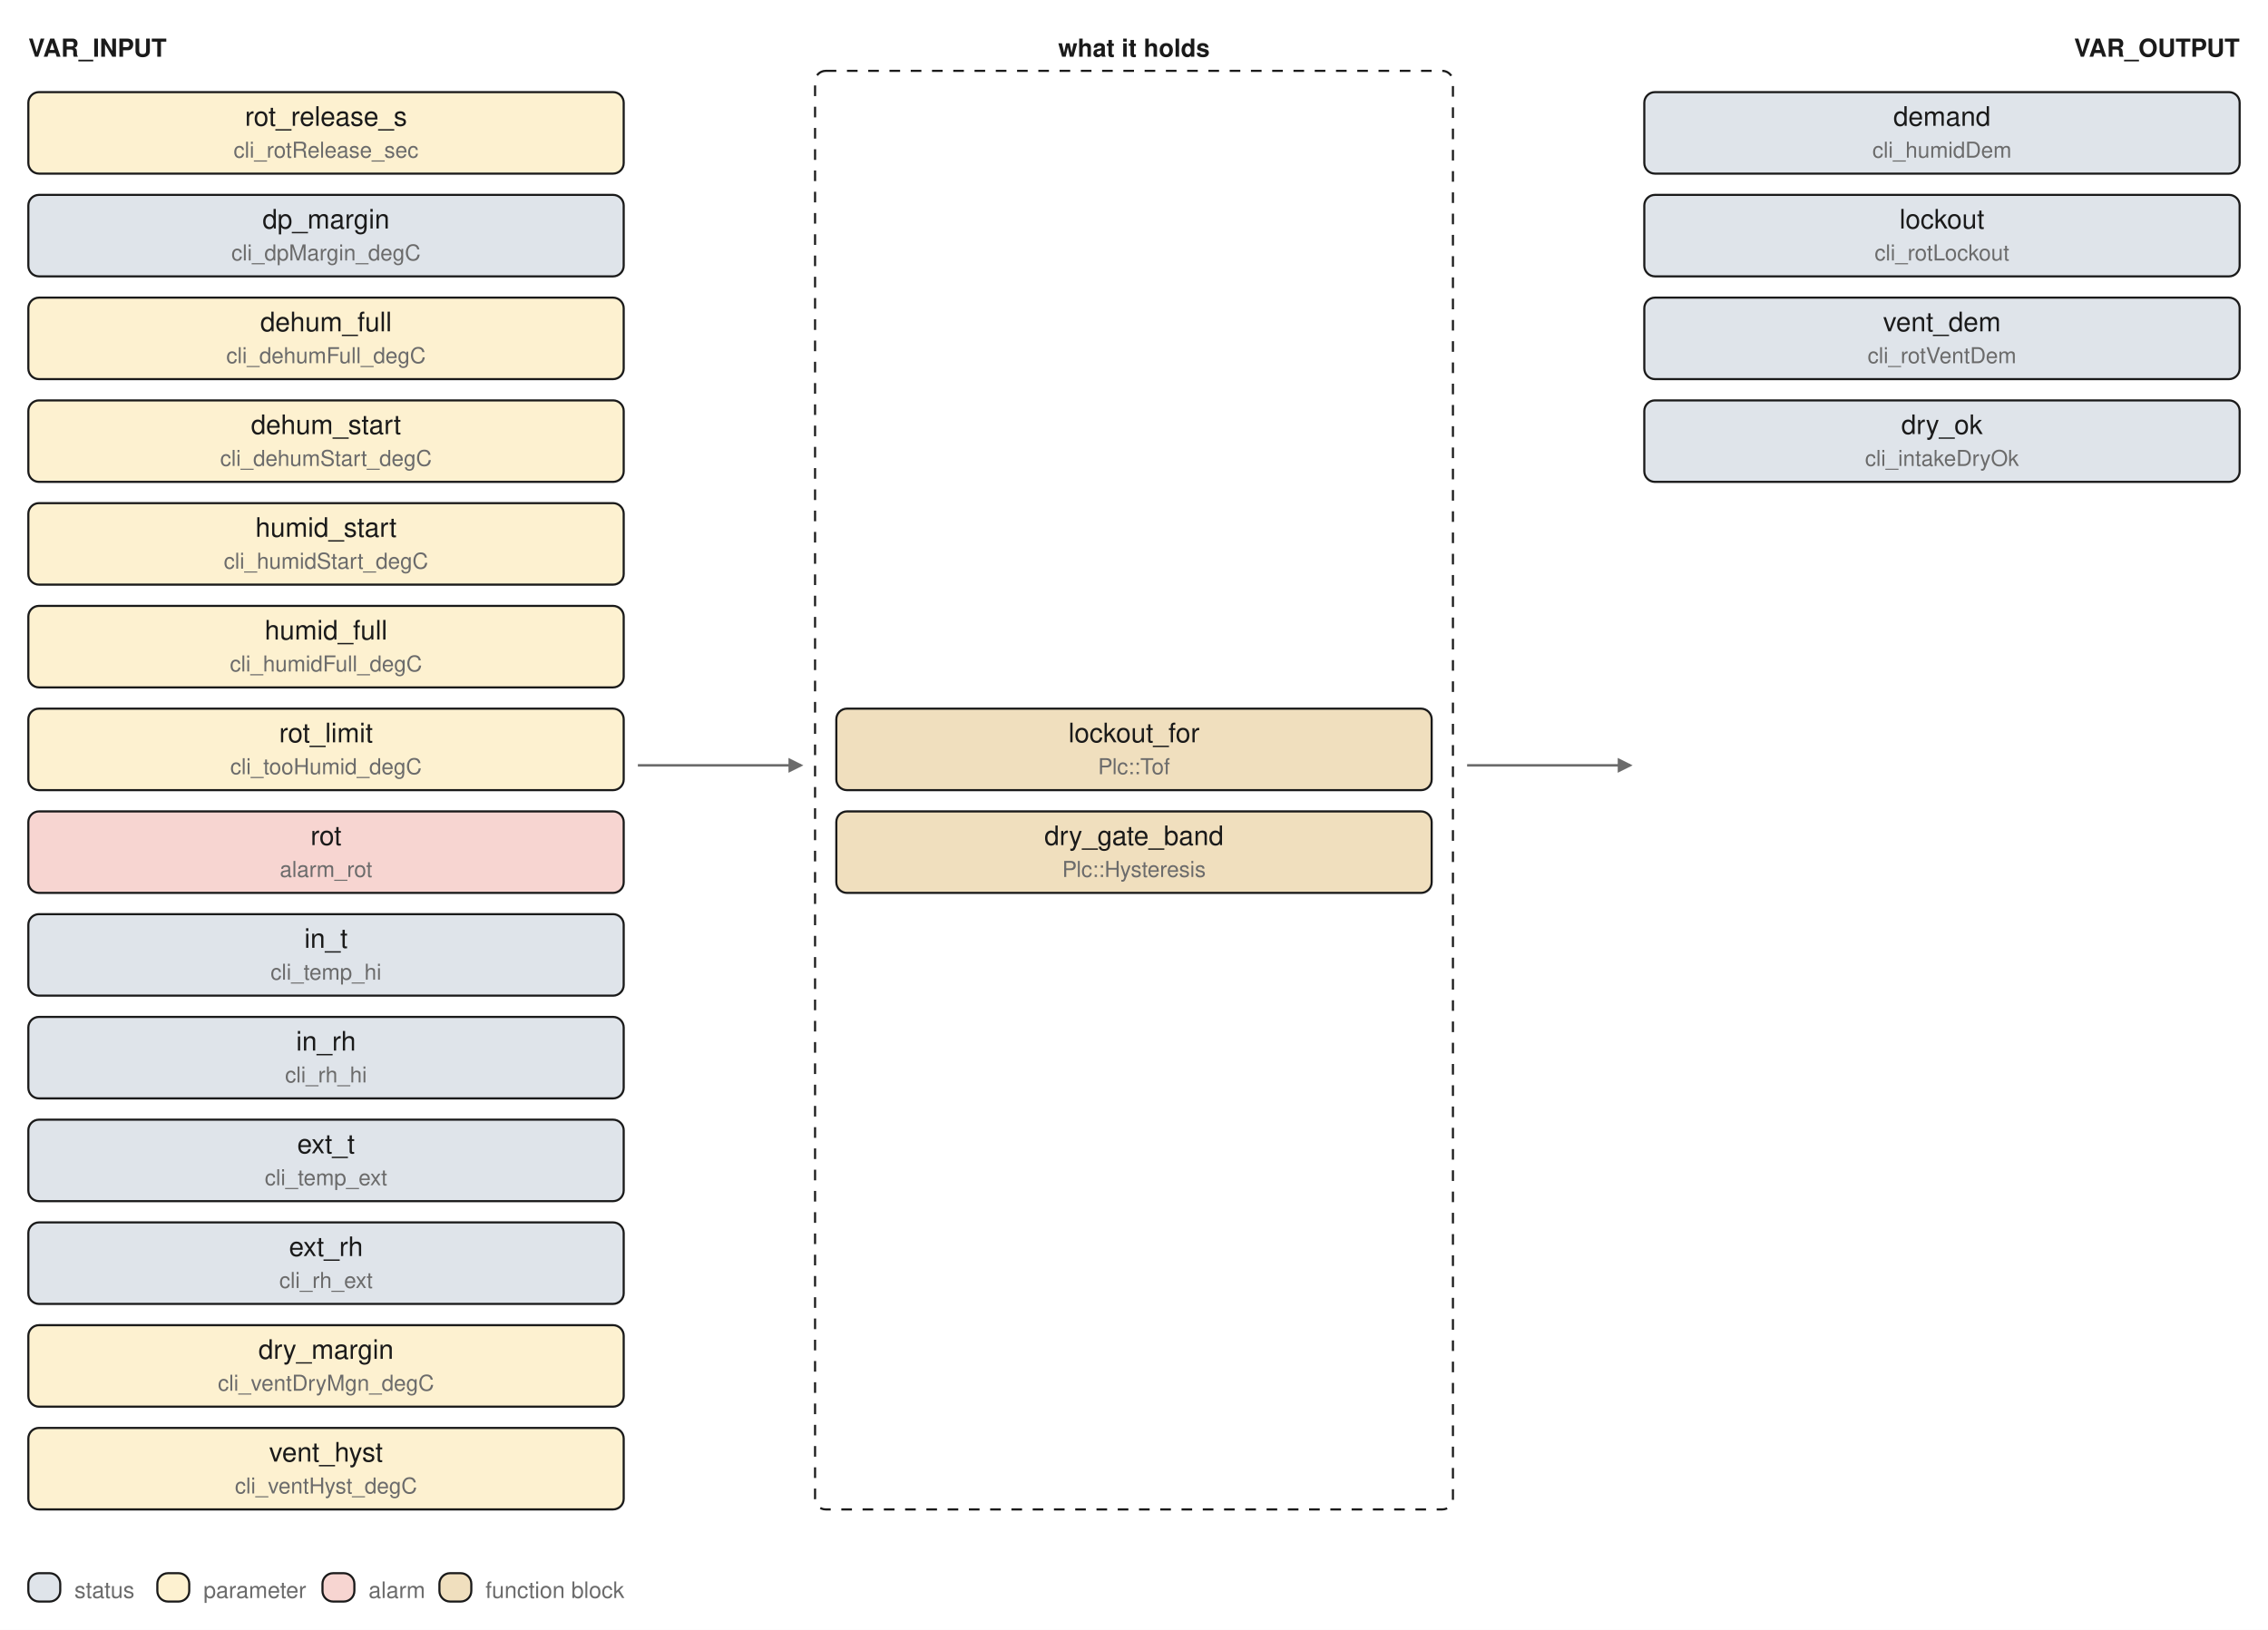
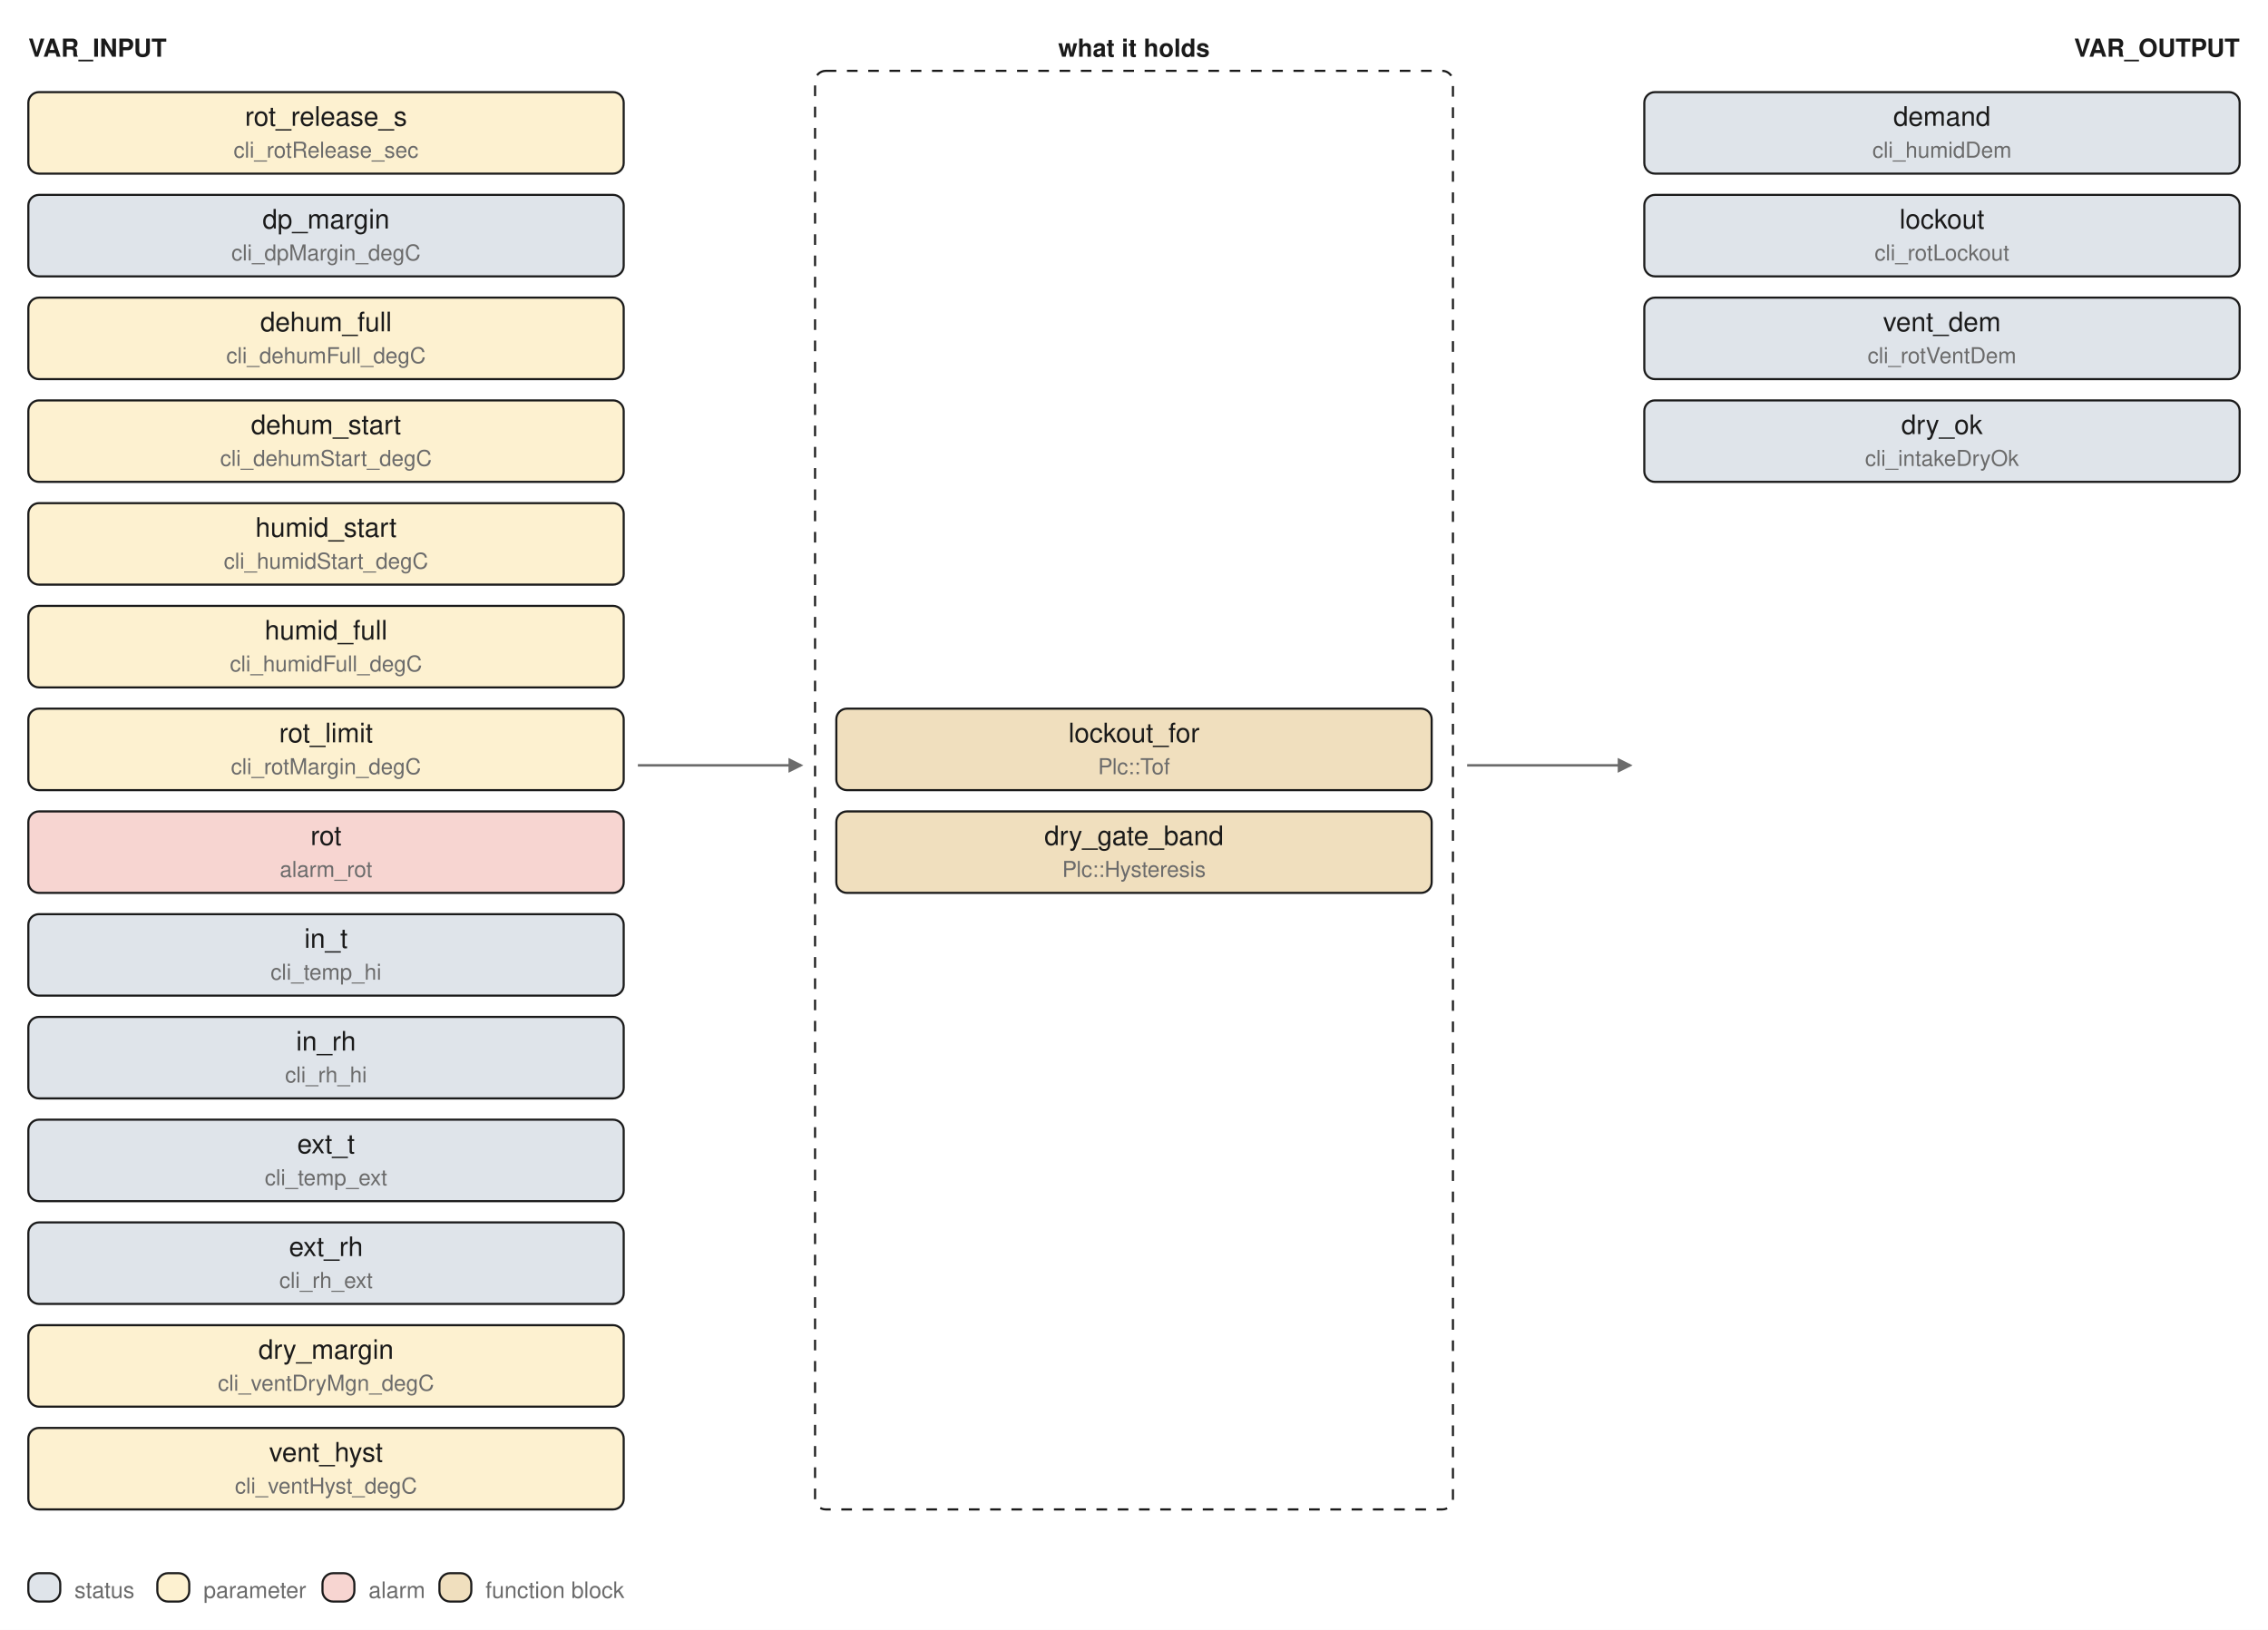
<svg xmlns="http://www.w3.org/2000/svg" width="640" height="460" viewBox="0 0 640 460" style="max-width:100%;height:auto" content="&lt;mxfile host=&quot;app.diagrams.net&quot; type=&quot;device&quot;&gt;&lt;diagram id=&quot;humidity&quot; name=&quot;humidity&quot;&gt;&lt;mxGraphModel dx=&quot;640&quot; dy=&quot;460&quot; grid=&quot;0&quot; gridSize=&quot;10&quot; guides=&quot;1&quot; tooltips=&quot;1&quot; connect=&quot;1&quot; arrows=&quot;1&quot; fold=&quot;1&quot; page=&quot;1&quot; pageScale=&quot;1&quot; pageWidth=&quot;640&quot; pageHeight=&quot;460&quot; math=&quot;0&quot; shadow=&quot;0&quot;&gt;&lt;root&gt;&lt;mxCell id=&quot;0&quot;/&gt;&lt;mxCell id=&quot;1&quot; parent=&quot;0&quot;/&gt;&lt;mxCell id=&quot;n2&quot; value=&quot;VAR_INPUT&quot; style=&quot;text;html=1;fontSize=7;fontColor=#1a1a1a;align=left;fontStyle=1&quot; vertex=&quot;1&quot; parent=&quot;1&quot;&gt;&lt;mxGeometry x=&quot;8&quot; y=&quot;9&quot; width=&quot;45&quot; height=&quot;11&quot; as=&quot;geometry&quot;/&gt;&lt;/mxCell&gt;&lt;mxCell id=&quot;n3&quot; value=&quot;what it holds&quot; style=&quot;text;html=1;fontSize=7;fontColor=#1a1a1a;align=center;fontStyle=1&quot; vertex=&quot;1&quot; parent=&quot;1&quot;&gt;&lt;mxGeometry x=&quot;320.0&quot; y=&quot;9&quot; width=&quot;65&quot; height=&quot;11&quot; as=&quot;geometry&quot;/&gt;&lt;/mxCell&gt;&lt;mxCell id=&quot;n4&quot; value=&quot;VAR_OUTPUT&quot; style=&quot;text;html=1;fontSize=7;fontColor=#1a1a1a;align=left;fontStyle=1&quot; vertex=&quot;1&quot; parent=&quot;1&quot;&gt;&lt;mxGeometry x=&quot;632&quot; y=&quot;9&quot; width=&quot;50&quot; height=&quot;11&quot; as=&quot;geometry&quot;/&gt;&lt;/mxCell&gt;&lt;mxCell id=&quot;n5&quot; value=&quot;rot_release_s&quot; style=&quot;rounded=1;fillColor=#fdf1d0;strokeColor=#1a1a1a;whiteSpace=wrap;html=1;fontSize=8&quot; vertex=&quot;1&quot; parent=&quot;1&quot;&gt;&lt;mxGeometry x=&quot;8&quot; y=&quot;26&quot; width=&quot;168&quot; height=&quot;23&quot; as=&quot;geometry&quot;/&gt;&lt;/mxCell&gt;&lt;mxCell id=&quot;n6&quot; value=&quot;dp_margin&quot; style=&quot;rounded=1;fillColor=#dfe4ea;strokeColor=#1a1a1a;whiteSpace=wrap;html=1;fontSize=8&quot; vertex=&quot;1&quot; parent=&quot;1&quot;&gt;&lt;mxGeometry x=&quot;8&quot; y=&quot;55&quot; width=&quot;168&quot; height=&quot;23&quot; as=&quot;geometry&quot;/&gt;&lt;/mxCell&gt;&lt;mxCell id=&quot;n7&quot; value=&quot;dehum_full&quot; style=&quot;rounded=1;fillColor=#fdf1d0;strokeColor=#1a1a1a;whiteSpace=wrap;html=1;fontSize=8&quot; vertex=&quot;1&quot; parent=&quot;1&quot;&gt;&lt;mxGeometry x=&quot;8&quot; y=&quot;84&quot; width=&quot;168&quot; height=&quot;23&quot; as=&quot;geometry&quot;/&gt;&lt;/mxCell&gt;&lt;mxCell id=&quot;n8&quot; value=&quot;dehum_start&quot; style=&quot;rounded=1;fillColor=#fdf1d0;strokeColor=#1a1a1a;whiteSpace=wrap;html=1;fontSize=8&quot; vertex=&quot;1&quot; parent=&quot;1&quot;&gt;&lt;mxGeometry x=&quot;8&quot; y=&quot;113&quot; width=&quot;168&quot; height=&quot;23&quot; as=&quot;geometry&quot;/&gt;&lt;/mxCell&gt;&lt;mxCell id=&quot;n9&quot; value=&quot;humid_start&quot; style=&quot;rounded=1;fillColor=#fdf1d0;strokeColor=#1a1a1a;whiteSpace=wrap;html=1;fontSize=8&quot; vertex=&quot;1&quot; parent=&quot;1&quot;&gt;&lt;mxGeometry x=&quot;8&quot; y=&quot;142&quot; width=&quot;168&quot; height=&quot;23&quot; as=&quot;geometry&quot;/&gt;&lt;/mxCell&gt;&lt;mxCell id=&quot;n10&quot; value=&quot;humid_full&quot; style=&quot;rounded=1;fillColor=#fdf1d0;strokeColor=#1a1a1a;whiteSpace=wrap;html=1;fontSize=8&quot; vertex=&quot;1&quot; parent=&quot;1&quot;&gt;&lt;mxGeometry x=&quot;8&quot; y=&quot;171&quot; width=&quot;168&quot; height=&quot;23&quot; as=&quot;geometry&quot;/&gt;&lt;/mxCell&gt;&lt;mxCell id=&quot;n11&quot; value=&quot;rot_limit&quot; style=&quot;rounded=1;fillColor=#fdf1d0;strokeColor=#1a1a1a;whiteSpace=wrap;html=1;fontSize=8&quot; vertex=&quot;1&quot; parent=&quot;1&quot;&gt;&lt;mxGeometry x=&quot;8&quot; y=&quot;200&quot; width=&quot;168&quot; height=&quot;23&quot; as=&quot;geometry&quot;/&gt;&lt;/mxCell&gt;&lt;mxCell id=&quot;n12&quot; value=&quot;rot&quot; style=&quot;rounded=1;fillColor=#f7d5d1;strokeColor=#1a1a1a;whiteSpace=wrap;html=1;fontSize=8&quot; vertex=&quot;1&quot; parent=&quot;1&quot;&gt;&lt;mxGeometry x=&quot;8&quot; y=&quot;229&quot; width=&quot;168&quot; height=&quot;23&quot; as=&quot;geometry&quot;/&gt;&lt;/mxCell&gt;&lt;mxCell id=&quot;n13&quot; value=&quot;in_t&quot; style=&quot;rounded=1;fillColor=#dfe4ea;strokeColor=#1a1a1a;whiteSpace=wrap;html=1;fontSize=8&quot; vertex=&quot;1&quot; parent=&quot;1&quot;&gt;&lt;mxGeometry x=&quot;8&quot; y=&quot;258&quot; width=&quot;168&quot; height=&quot;23&quot; as=&quot;geometry&quot;/&gt;&lt;/mxCell&gt;&lt;mxCell id=&quot;n14&quot; value=&quot;in_rh&quot; style=&quot;rounded=1;fillColor=#dfe4ea;strokeColor=#1a1a1a;whiteSpace=wrap;html=1;fontSize=8&quot; vertex=&quot;1&quot; parent=&quot;1&quot;&gt;&lt;mxGeometry x=&quot;8&quot; y=&quot;287&quot; width=&quot;168&quot; height=&quot;23&quot; as=&quot;geometry&quot;/&gt;&lt;/mxCell&gt;&lt;mxCell id=&quot;n15&quot; value=&quot;ext_t&quot; style=&quot;rounded=1;fillColor=#dfe4ea;strokeColor=#1a1a1a;whiteSpace=wrap;html=1;fontSize=8&quot; vertex=&quot;1&quot; parent=&quot;1&quot;&gt;&lt;mxGeometry x=&quot;8&quot; y=&quot;316&quot; width=&quot;168&quot; height=&quot;23&quot; as=&quot;geometry&quot;/&gt;&lt;/mxCell&gt;&lt;mxCell id=&quot;n16&quot; value=&quot;ext_rh&quot; style=&quot;rounded=1;fillColor=#dfe4ea;strokeColor=#1a1a1a;whiteSpace=wrap;html=1;fontSize=8&quot; vertex=&quot;1&quot; parent=&quot;1&quot;&gt;&lt;mxGeometry x=&quot;8&quot; y=&quot;345&quot; width=&quot;168&quot; height=&quot;23&quot; as=&quot;geometry&quot;/&gt;&lt;/mxCell&gt;&lt;mxCell id=&quot;n17&quot; value=&quot;dry_margin&quot; style=&quot;rounded=1;fillColor=#fdf1d0;strokeColor=#1a1a1a;whiteSpace=wrap;html=1;fontSize=8&quot; vertex=&quot;1&quot; parent=&quot;1&quot;&gt;&lt;mxGeometry x=&quot;8&quot; y=&quot;374&quot; width=&quot;168&quot; height=&quot;23&quot; as=&quot;geometry&quot;/&gt;&lt;/mxCell&gt;&lt;mxCell id=&quot;n18&quot; value=&quot;vent_hyst&quot; style=&quot;rounded=1;fillColor=#fdf1d0;strokeColor=#1a1a1a;whiteSpace=wrap;html=1;fontSize=8&quot; vertex=&quot;1&quot; parent=&quot;1&quot;&gt;&lt;mxGeometry x=&quot;8&quot; y=&quot;403&quot; width=&quot;168&quot; height=&quot;23&quot; as=&quot;geometry&quot;/&gt;&lt;/mxCell&gt;&lt;mxCell id=&quot;n19&quot; value=&quot;demand&quot; style=&quot;rounded=1;fillColor=#dfe4ea;strokeColor=#1a1a1a;whiteSpace=wrap;html=1;fontSize=8&quot; vertex=&quot;1&quot; parent=&quot;1&quot;&gt;&lt;mxGeometry x=&quot;464&quot; y=&quot;26&quot; width=&quot;168&quot; height=&quot;23&quot; as=&quot;geometry&quot;/&gt;&lt;/mxCell&gt;&lt;mxCell id=&quot;n20&quot; value=&quot;lockout&quot; style=&quot;rounded=1;fillColor=#dfe4ea;strokeColor=#1a1a1a;whiteSpace=wrap;html=1;fontSize=8&quot; vertex=&quot;1&quot; parent=&quot;1&quot;&gt;&lt;mxGeometry x=&quot;464&quot; y=&quot;55&quot; width=&quot;168&quot; height=&quot;23&quot; as=&quot;geometry&quot;/&gt;&lt;/mxCell&gt;&lt;mxCell id=&quot;n21&quot; value=&quot;vent_dem&quot; style=&quot;rounded=1;fillColor=#dfe4ea;strokeColor=#1a1a1a;whiteSpace=wrap;html=1;fontSize=8&quot; vertex=&quot;1&quot; parent=&quot;1&quot;&gt;&lt;mxGeometry x=&quot;464&quot; y=&quot;84&quot; width=&quot;168&quot; height=&quot;23&quot; as=&quot;geometry&quot;/&gt;&lt;/mxCell&gt;&lt;mxCell id=&quot;n22&quot; value=&quot;dry_ok&quot; style=&quot;rounded=1;fillColor=#dfe4ea;strokeColor=#1a1a1a;whiteSpace=wrap;html=1;fontSize=8&quot; vertex=&quot;1&quot; parent=&quot;1&quot;&gt;&lt;mxGeometry x=&quot;464&quot; y=&quot;113&quot; width=&quot;168&quot; height=&quot;23&quot; as=&quot;geometry&quot;/&gt;&lt;/mxCell&gt;&lt;mxCell id=&quot;n23&quot; value=&quot;&quot; style=&quot;rounded=1;fillColor=#ffffff;strokeColor=#1a1a1a;whiteSpace=wrap;html=1;fontSize=8;dashed=1&quot; vertex=&quot;1&quot; parent=&quot;1&quot;&gt;&lt;mxGeometry x=&quot;230&quot; y=&quot;20&quot; width=&quot;180&quot; height=&quot;406&quot; as=&quot;geometry&quot;/&gt;&lt;/mxCell&gt;&lt;mxCell id=&quot;n24&quot; value=&quot;lockout_for&quot; style=&quot;rounded=1;fillColor=#f0dfbe;strokeColor=#1a1a1a;whiteSpace=wrap;html=1;fontSize=8&quot; vertex=&quot;1&quot; parent=&quot;1&quot;&gt;&lt;mxGeometry x=&quot;236&quot; y=&quot;200.0&quot; width=&quot;168&quot; height=&quot;23&quot; as=&quot;geometry&quot;/&gt;&lt;/mxCell&gt;&lt;mxCell id=&quot;n25&quot; value=&quot;dry_gate_band&quot; style=&quot;rounded=1;fillColor=#f0dfbe;strokeColor=#1a1a1a;whiteSpace=wrap;html=1;fontSize=8&quot; vertex=&quot;1&quot; parent=&quot;1&quot;&gt;&lt;mxGeometry x=&quot;236&quot; y=&quot;229.0&quot; width=&quot;168&quot; height=&quot;23&quot; as=&quot;geometry&quot;/&gt;&lt;/mxCell&gt;&lt;mxCell id=&quot;e26&quot; value=&quot;&quot; style=&quot;edgeStyle=none;html=1;strokeColor=#6b6b6b;endArrow=block&quot; edge=&quot;1&quot; parent=&quot;1&quot;&gt;&lt;mxGeometry relative=&quot;1&quot; as=&quot;geometry&quot;&gt;&lt;mxPoint x=&quot;180&quot; y=&quot;216.0&quot; as=&quot;sourcePoint&quot;/&gt;&lt;mxPoint x=&quot;226&quot; y=&quot;216.0&quot; as=&quot;targetPoint&quot;/&gt;&lt;/mxGeometry&gt;&lt;/mxCell&gt;&lt;mxCell id=&quot;e27&quot; value=&quot;&quot; style=&quot;edgeStyle=none;html=1;strokeColor=#6b6b6b;endArrow=block&quot; edge=&quot;1&quot; parent=&quot;1&quot;&gt;&lt;mxGeometry relative=&quot;1&quot; as=&quot;geometry&quot;&gt;&lt;mxPoint x=&quot;414&quot; y=&quot;216.0&quot; as=&quot;sourcePoint&quot;/&gt;&lt;mxPoint x=&quot;460&quot; y=&quot;216.0&quot; as=&quot;targetPoint&quot;/&gt;&lt;/mxGeometry&gt;&lt;/mxCell&gt;&lt;mxCell id=&quot;n28&quot; value=&quot;&quot; style=&quot;rounded=1;fillColor=#dfe4ea;strokeColor=#1a1a1a;whiteSpace=wrap;html=1;fontSize=8&quot; vertex=&quot;1&quot; parent=&quot;1&quot;&gt;&lt;mxGeometry x=&quot;8&quot; y=&quot;444&quot; width=&quot;9&quot; height=&quot;8&quot; as=&quot;geometry&quot;/&gt;&lt;/mxCell&gt;&lt;mxCell id=&quot;n29&quot; value=&quot;status&quot; style=&quot;text;html=1;fontSize=6;fontColor=#6b6b6b;align=left&quot; vertex=&quot;1&quot; parent=&quot;1&quot;&gt;&lt;mxGeometry x=&quot;21&quot; y=&quot;444.6&quot; width=&quot;40&quot; height=&quot;10.4&quot; as=&quot;geometry&quot;/&gt;&lt;/mxCell&gt;&lt;mxCell id=&quot;n30&quot; value=&quot;&quot; style=&quot;rounded=1;fillColor=#fdf1d0;strokeColor=#1a1a1a;whiteSpace=wrap;html=1;fontSize=8&quot; vertex=&quot;1&quot; parent=&quot;1&quot;&gt;&lt;mxGeometry x=&quot;44.4&quot; y=&quot;444&quot; width=&quot;9&quot; height=&quot;8&quot; as=&quot;geometry&quot;/&gt;&lt;/mxCell&gt;&lt;mxCell id=&quot;n31&quot; value=&quot;parameter&quot; style=&quot;text;html=1;fontSize=6;fontColor=#6b6b6b;align=left&quot; vertex=&quot;1&quot; parent=&quot;1&quot;&gt;&lt;mxGeometry x=&quot;57.4&quot; y=&quot;444.6&quot; width=&quot;45&quot; height=&quot;10.4&quot; as=&quot;geometry&quot;/&gt;&lt;/mxCell&gt;&lt;mxCell id=&quot;n32&quot; value=&quot;&quot; style=&quot;rounded=1;fillColor=#f7d5d1;strokeColor=#1a1a1a;whiteSpace=wrap;html=1;fontSize=8&quot; vertex=&quot;1&quot; parent=&quot;1&quot;&gt;&lt;mxGeometry x=&quot;91.0&quot; y=&quot;444&quot; width=&quot;9&quot; height=&quot;8&quot; as=&quot;geometry&quot;/&gt;&lt;/mxCell&gt;&lt;mxCell id=&quot;n33&quot; value=&quot;alarm&quot; style=&quot;text;html=1;fontSize=6;fontColor=#6b6b6b;align=left&quot; vertex=&quot;1&quot; parent=&quot;1&quot;&gt;&lt;mxGeometry x=&quot;104.0&quot; y=&quot;444.6&quot; width=&quot;40&quot; height=&quot;10.4&quot; as=&quot;geometry&quot;/&gt;&lt;/mxCell&gt;&lt;mxCell id=&quot;n34&quot; value=&quot;&quot; style=&quot;rounded=1;fillColor=#f0dfbe;strokeColor=#1a1a1a;whiteSpace=wrap;html=1;fontSize=8&quot; vertex=&quot;1&quot; parent=&quot;1&quot;&gt;&lt;mxGeometry x=&quot;124.0&quot; y=&quot;444&quot; width=&quot;9&quot; height=&quot;8&quot; as=&quot;geometry&quot;/&gt;&lt;/mxCell&gt;&lt;mxCell id=&quot;n35&quot; value=&quot;function block&quot; style=&quot;text;html=1;fontSize=6;fontColor=#6b6b6b;align=left&quot; vertex=&quot;1&quot; parent=&quot;1&quot;&gt;&lt;mxGeometry x=&quot;137.0&quot; y=&quot;444.6&quot; width=&quot;70&quot; height=&quot;10.4&quot; as=&quot;geometry&quot;/&gt;&lt;/mxCell&gt;&lt;/root&gt;&lt;/mxGraphModel&gt;&lt;/diagram&gt;&lt;/mxfile&gt;">
  <defs>
    <marker id="a" markerWidth="6" markerHeight="6" refX="5" refY="3" orient="auto">
      <path d="M0,0 L6,3 L0,6 z" fill="#6b6b6b" />
    </marker>
  </defs>
  <rect width="640" height="460" fill="#ffffff" />
  <text x="8" y="16" font-family="Helvetica,Arial,sans-serif" font-size="7" fill="#1a1a1a" text-anchor="start" font-weight="bold">VAR_INPUT</text>
  <text x="320.0" y="16" font-family="Helvetica,Arial,sans-serif" font-size="7" fill="#1a1a1a" text-anchor="middle" font-weight="bold">what it holds</text>
  <text x="632" y="16" font-family="Helvetica,Arial,sans-serif" font-size="7" fill="#1a1a1a" text-anchor="end" font-weight="bold">VAR_OUTPUT</text>
  <rect x="8" y="26" width="168" height="23" rx="3" fill="#fdf1d0" stroke="#1a1a1a" stroke-width="0.6" />
  <text x="92.0" y="35.5" font-family="Helvetica,Arial,sans-serif" font-size="7.6" fill="#1a1a1a" text-anchor="middle">rot_release_s</text>
  <text x="92.0" y="44.5" font-family="Helvetica,Arial,sans-serif" font-size="6.2" fill="#6b6b6b" text-anchor="middle">cli_rotRelease_sec</text>
  <rect x="8" y="55" width="168" height="23" rx="3" fill="#dfe4ea" stroke="#1a1a1a" stroke-width="0.6" />
  <text x="92.0" y="64.5" font-family="Helvetica,Arial,sans-serif" font-size="7.6" fill="#1a1a1a" text-anchor="middle">dp_margin</text>
  <text x="92.0" y="73.5" font-family="Helvetica,Arial,sans-serif" font-size="6.2" fill="#6b6b6b" text-anchor="middle">cli_dpMargin_degC</text>
  <rect x="8" y="84" width="168" height="23" rx="3" fill="#fdf1d0" stroke="#1a1a1a" stroke-width="0.6" />
  <text x="92.0" y="93.5" font-family="Helvetica,Arial,sans-serif" font-size="7.6" fill="#1a1a1a" text-anchor="middle">dehum_full</text>
  <text x="92.0" y="102.5" font-family="Helvetica,Arial,sans-serif" font-size="6.2" fill="#6b6b6b" text-anchor="middle">cli_dehumFull_degC</text>
  <rect x="8" y="113" width="168" height="23" rx="3" fill="#fdf1d0" stroke="#1a1a1a" stroke-width="0.6" />
  <text x="92.0" y="122.5" font-family="Helvetica,Arial,sans-serif" font-size="7.6" fill="#1a1a1a" text-anchor="middle">dehum_start</text>
  <text x="92.0" y="131.5" font-family="Helvetica,Arial,sans-serif" font-size="6.2" fill="#6b6b6b" text-anchor="middle">cli_dehumStart_degC</text>
  <rect x="8" y="142" width="168" height="23" rx="3" fill="#fdf1d0" stroke="#1a1a1a" stroke-width="0.6" />
  <text x="92.0" y="151.5" font-family="Helvetica,Arial,sans-serif" font-size="7.6" fill="#1a1a1a" text-anchor="middle">humid_start</text>
  <text x="92.0" y="160.5" font-family="Helvetica,Arial,sans-serif" font-size="6.2" fill="#6b6b6b" text-anchor="middle">cli_humidStart_degC</text>
  <rect x="8" y="171" width="168" height="23" rx="3" fill="#fdf1d0" stroke="#1a1a1a" stroke-width="0.6" />
  <text x="92.0" y="180.5" font-family="Helvetica,Arial,sans-serif" font-size="7.6" fill="#1a1a1a" text-anchor="middle">humid_full</text>
  <text x="92.0" y="189.5" font-family="Helvetica,Arial,sans-serif" font-size="6.2" fill="#6b6b6b" text-anchor="middle">cli_humidFull_degC</text>
  <rect x="8" y="200" width="168" height="23" rx="3" fill="#fdf1d0" stroke="#1a1a1a" stroke-width="0.6" />
  <text x="92.0" y="209.5" font-family="Helvetica,Arial,sans-serif" font-size="7.6" fill="#1a1a1a" text-anchor="middle">rot_limit</text>
-   <text x="92.0" y="218.5" font-family="Helvetica,Arial,sans-serif" font-size="6.2" fill="#6b6b6b" text-anchor="middle">cli_tooHumid_degC</text>
+   <text x="92.0" y="218.5" font-family="Helvetica,Arial,sans-serif" font-size="6.2" fill="#6b6b6b" text-anchor="middle">cli_rotMargin_degC</text>
  <rect x="8" y="229" width="168" height="23" rx="3" fill="#f7d5d1" stroke="#1a1a1a" stroke-width="0.6" />
  <text x="92.0" y="238.5" font-family="Helvetica,Arial,sans-serif" font-size="7.6" fill="#1a1a1a" text-anchor="middle">rot</text>
  <text x="92.0" y="247.5" font-family="Helvetica,Arial,sans-serif" font-size="6.2" fill="#6b6b6b" text-anchor="middle">alarm_rot</text>
  <rect x="8" y="258" width="168" height="23" rx="3" fill="#dfe4ea" stroke="#1a1a1a" stroke-width="0.6" />
  <text x="92.0" y="267.5" font-family="Helvetica,Arial,sans-serif" font-size="7.6" fill="#1a1a1a" text-anchor="middle">in_t</text>
  <text x="92.0" y="276.5" font-family="Helvetica,Arial,sans-serif" font-size="6.2" fill="#6b6b6b" text-anchor="middle">cli_temp_hi</text>
  <rect x="8" y="287" width="168" height="23" rx="3" fill="#dfe4ea" stroke="#1a1a1a" stroke-width="0.6" />
  <text x="92.0" y="296.5" font-family="Helvetica,Arial,sans-serif" font-size="7.6" fill="#1a1a1a" text-anchor="middle">in_rh</text>
  <text x="92.0" y="305.5" font-family="Helvetica,Arial,sans-serif" font-size="6.2" fill="#6b6b6b" text-anchor="middle">cli_rh_hi</text>
  <rect x="8" y="316" width="168" height="23" rx="3" fill="#dfe4ea" stroke="#1a1a1a" stroke-width="0.6" />
  <text x="92.0" y="325.5" font-family="Helvetica,Arial,sans-serif" font-size="7.6" fill="#1a1a1a" text-anchor="middle">ext_t</text>
  <text x="92.0" y="334.5" font-family="Helvetica,Arial,sans-serif" font-size="6.2" fill="#6b6b6b" text-anchor="middle">cli_temp_ext</text>
  <rect x="8" y="345" width="168" height="23" rx="3" fill="#dfe4ea" stroke="#1a1a1a" stroke-width="0.6" />
  <text x="92.0" y="354.5" font-family="Helvetica,Arial,sans-serif" font-size="7.6" fill="#1a1a1a" text-anchor="middle">ext_rh</text>
  <text x="92.0" y="363.5" font-family="Helvetica,Arial,sans-serif" font-size="6.2" fill="#6b6b6b" text-anchor="middle">cli_rh_ext</text>
  <rect x="8" y="374" width="168" height="23" rx="3" fill="#fdf1d0" stroke="#1a1a1a" stroke-width="0.6" />
  <text x="92.0" y="383.5" font-family="Helvetica,Arial,sans-serif" font-size="7.6" fill="#1a1a1a" text-anchor="middle">dry_margin</text>
  <text x="92.0" y="392.5" font-family="Helvetica,Arial,sans-serif" font-size="6.2" fill="#6b6b6b" text-anchor="middle">cli_ventDryMgn_degC</text>
  <rect x="8" y="403" width="168" height="23" rx="3" fill="#fdf1d0" stroke="#1a1a1a" stroke-width="0.6" />
  <text x="92.0" y="412.5" font-family="Helvetica,Arial,sans-serif" font-size="7.6" fill="#1a1a1a" text-anchor="middle">vent_hyst</text>
  <text x="92.0" y="421.5" font-family="Helvetica,Arial,sans-serif" font-size="6.2" fill="#6b6b6b" text-anchor="middle">cli_ventHyst_degC</text>
  <rect x="464" y="26" width="168" height="23" rx="3" fill="#dfe4ea" stroke="#1a1a1a" stroke-width="0.6" />
  <text x="548.0" y="35.5" font-family="Helvetica,Arial,sans-serif" font-size="7.6" fill="#1a1a1a" text-anchor="middle">demand</text>
  <text x="548.0" y="44.5" font-family="Helvetica,Arial,sans-serif" font-size="6.2" fill="#6b6b6b" text-anchor="middle">cli_humidDem</text>
  <rect x="464" y="55" width="168" height="23" rx="3" fill="#dfe4ea" stroke="#1a1a1a" stroke-width="0.6" />
  <text x="548.0" y="64.5" font-family="Helvetica,Arial,sans-serif" font-size="7.6" fill="#1a1a1a" text-anchor="middle">lockout</text>
  <text x="548.0" y="73.5" font-family="Helvetica,Arial,sans-serif" font-size="6.2" fill="#6b6b6b" text-anchor="middle">cli_rotLockout</text>
  <rect x="464" y="84" width="168" height="23" rx="3" fill="#dfe4ea" stroke="#1a1a1a" stroke-width="0.6" />
  <text x="548.0" y="93.5" font-family="Helvetica,Arial,sans-serif" font-size="7.6" fill="#1a1a1a" text-anchor="middle">vent_dem</text>
  <text x="548.0" y="102.5" font-family="Helvetica,Arial,sans-serif" font-size="6.2" fill="#6b6b6b" text-anchor="middle">cli_rotVentDem</text>
  <rect x="464" y="113" width="168" height="23" rx="3" fill="#dfe4ea" stroke="#1a1a1a" stroke-width="0.6" />
  <text x="548.0" y="122.5" font-family="Helvetica,Arial,sans-serif" font-size="7.6" fill="#1a1a1a" text-anchor="middle">dry_ok</text>
  <text x="548.0" y="131.5" font-family="Helvetica,Arial,sans-serif" font-size="6.2" fill="#6b6b6b" text-anchor="middle">cli_intakeDryOk</text>
  <rect x="230" y="20" width="180" height="406" rx="3" fill="#ffffff" stroke="#1a1a1a" stroke-width="0.6" stroke-dasharray="3,3" />
  <rect x="236" y="200.0" width="168" height="23" rx="3" fill="#f0dfbe" stroke="#1a1a1a" stroke-width="0.6" />
  <text x="320.0" y="209.5" font-family="Helvetica,Arial,sans-serif" font-size="7.6" fill="#1a1a1a" text-anchor="middle">lockout_for</text>
  <text x="320.0" y="218.5" font-family="Helvetica,Arial,sans-serif" font-size="6.2" fill="#6b6b6b" text-anchor="middle">Plc::Tof</text>
  <rect x="236" y="229.0" width="168" height="23" rx="3" fill="#f0dfbe" stroke="#1a1a1a" stroke-width="0.6" />
  <text x="320.0" y="238.5" font-family="Helvetica,Arial,sans-serif" font-size="7.6" fill="#1a1a1a" text-anchor="middle">dry_gate_band</text>
  <text x="320.0" y="247.5" font-family="Helvetica,Arial,sans-serif" font-size="6.2" fill="#6b6b6b" text-anchor="middle">Plc::Hysteresis</text>
  <polyline points="180,216.0 226,216.0" fill="none" stroke="#6b6b6b" stroke-width="0.7" marker-end="url(#a)" />
  <polyline points="414,216.0 460,216.0" fill="none" stroke="#6b6b6b" stroke-width="0.7" marker-end="url(#a)" />
  <rect x="8" y="444" width="9" height="8" rx="3" fill="#dfe4ea" stroke="#1a1a1a" stroke-width="0.6" />
  <text x="21" y="451" font-family="Helvetica,Arial,sans-serif" font-size="6.4" fill="#6b6b6b" text-anchor="start">status</text>
  <rect x="44.4" y="444" width="9" height="8" rx="3" fill="#fdf1d0" stroke="#1a1a1a" stroke-width="0.6" />
  <text x="57.4" y="451" font-family="Helvetica,Arial,sans-serif" font-size="6.4" fill="#6b6b6b" text-anchor="start">parameter</text>
  <rect x="91.0" y="444" width="9" height="8" rx="3" fill="#f7d5d1" stroke="#1a1a1a" stroke-width="0.6" />
  <text x="104.0" y="451" font-family="Helvetica,Arial,sans-serif" font-size="6.4" fill="#6b6b6b" text-anchor="start">alarm</text>
  <rect x="124.0" y="444" width="9" height="8" rx="3" fill="#f0dfbe" stroke="#1a1a1a" stroke-width="0.6" />
  <text x="137.0" y="451" font-family="Helvetica,Arial,sans-serif" font-size="6.4" fill="#6b6b6b" text-anchor="start">function block</text>
</svg>
